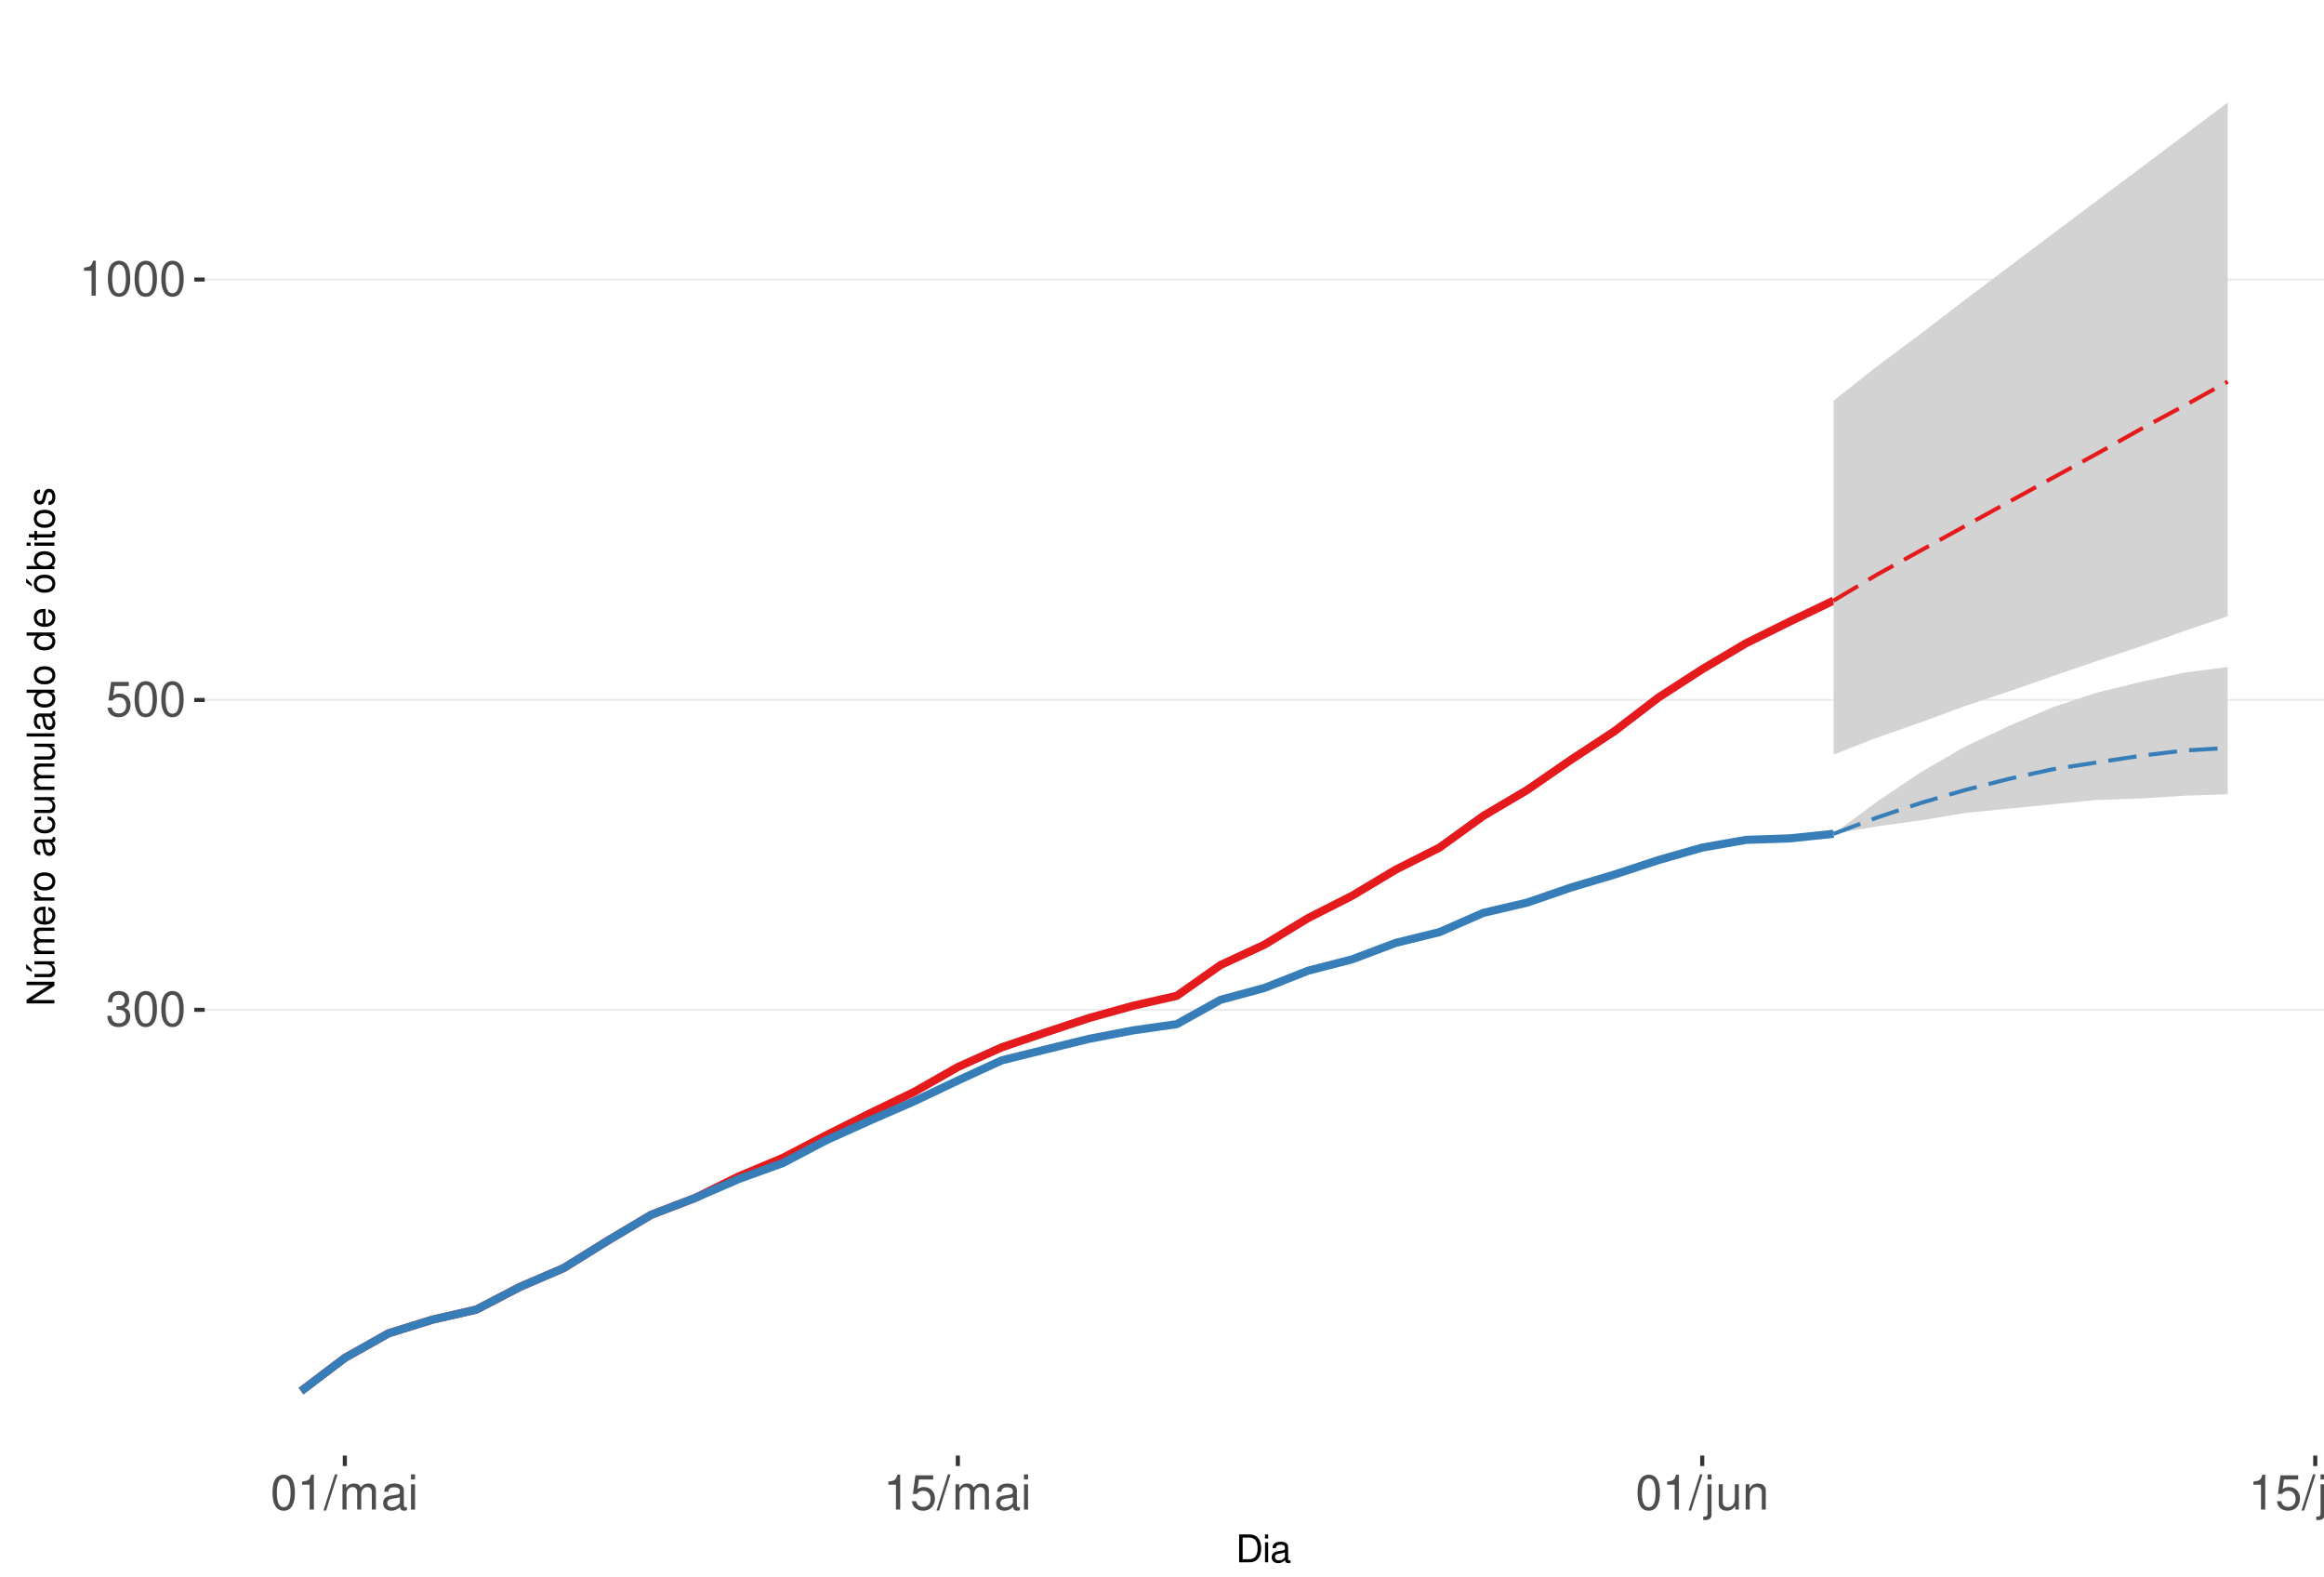
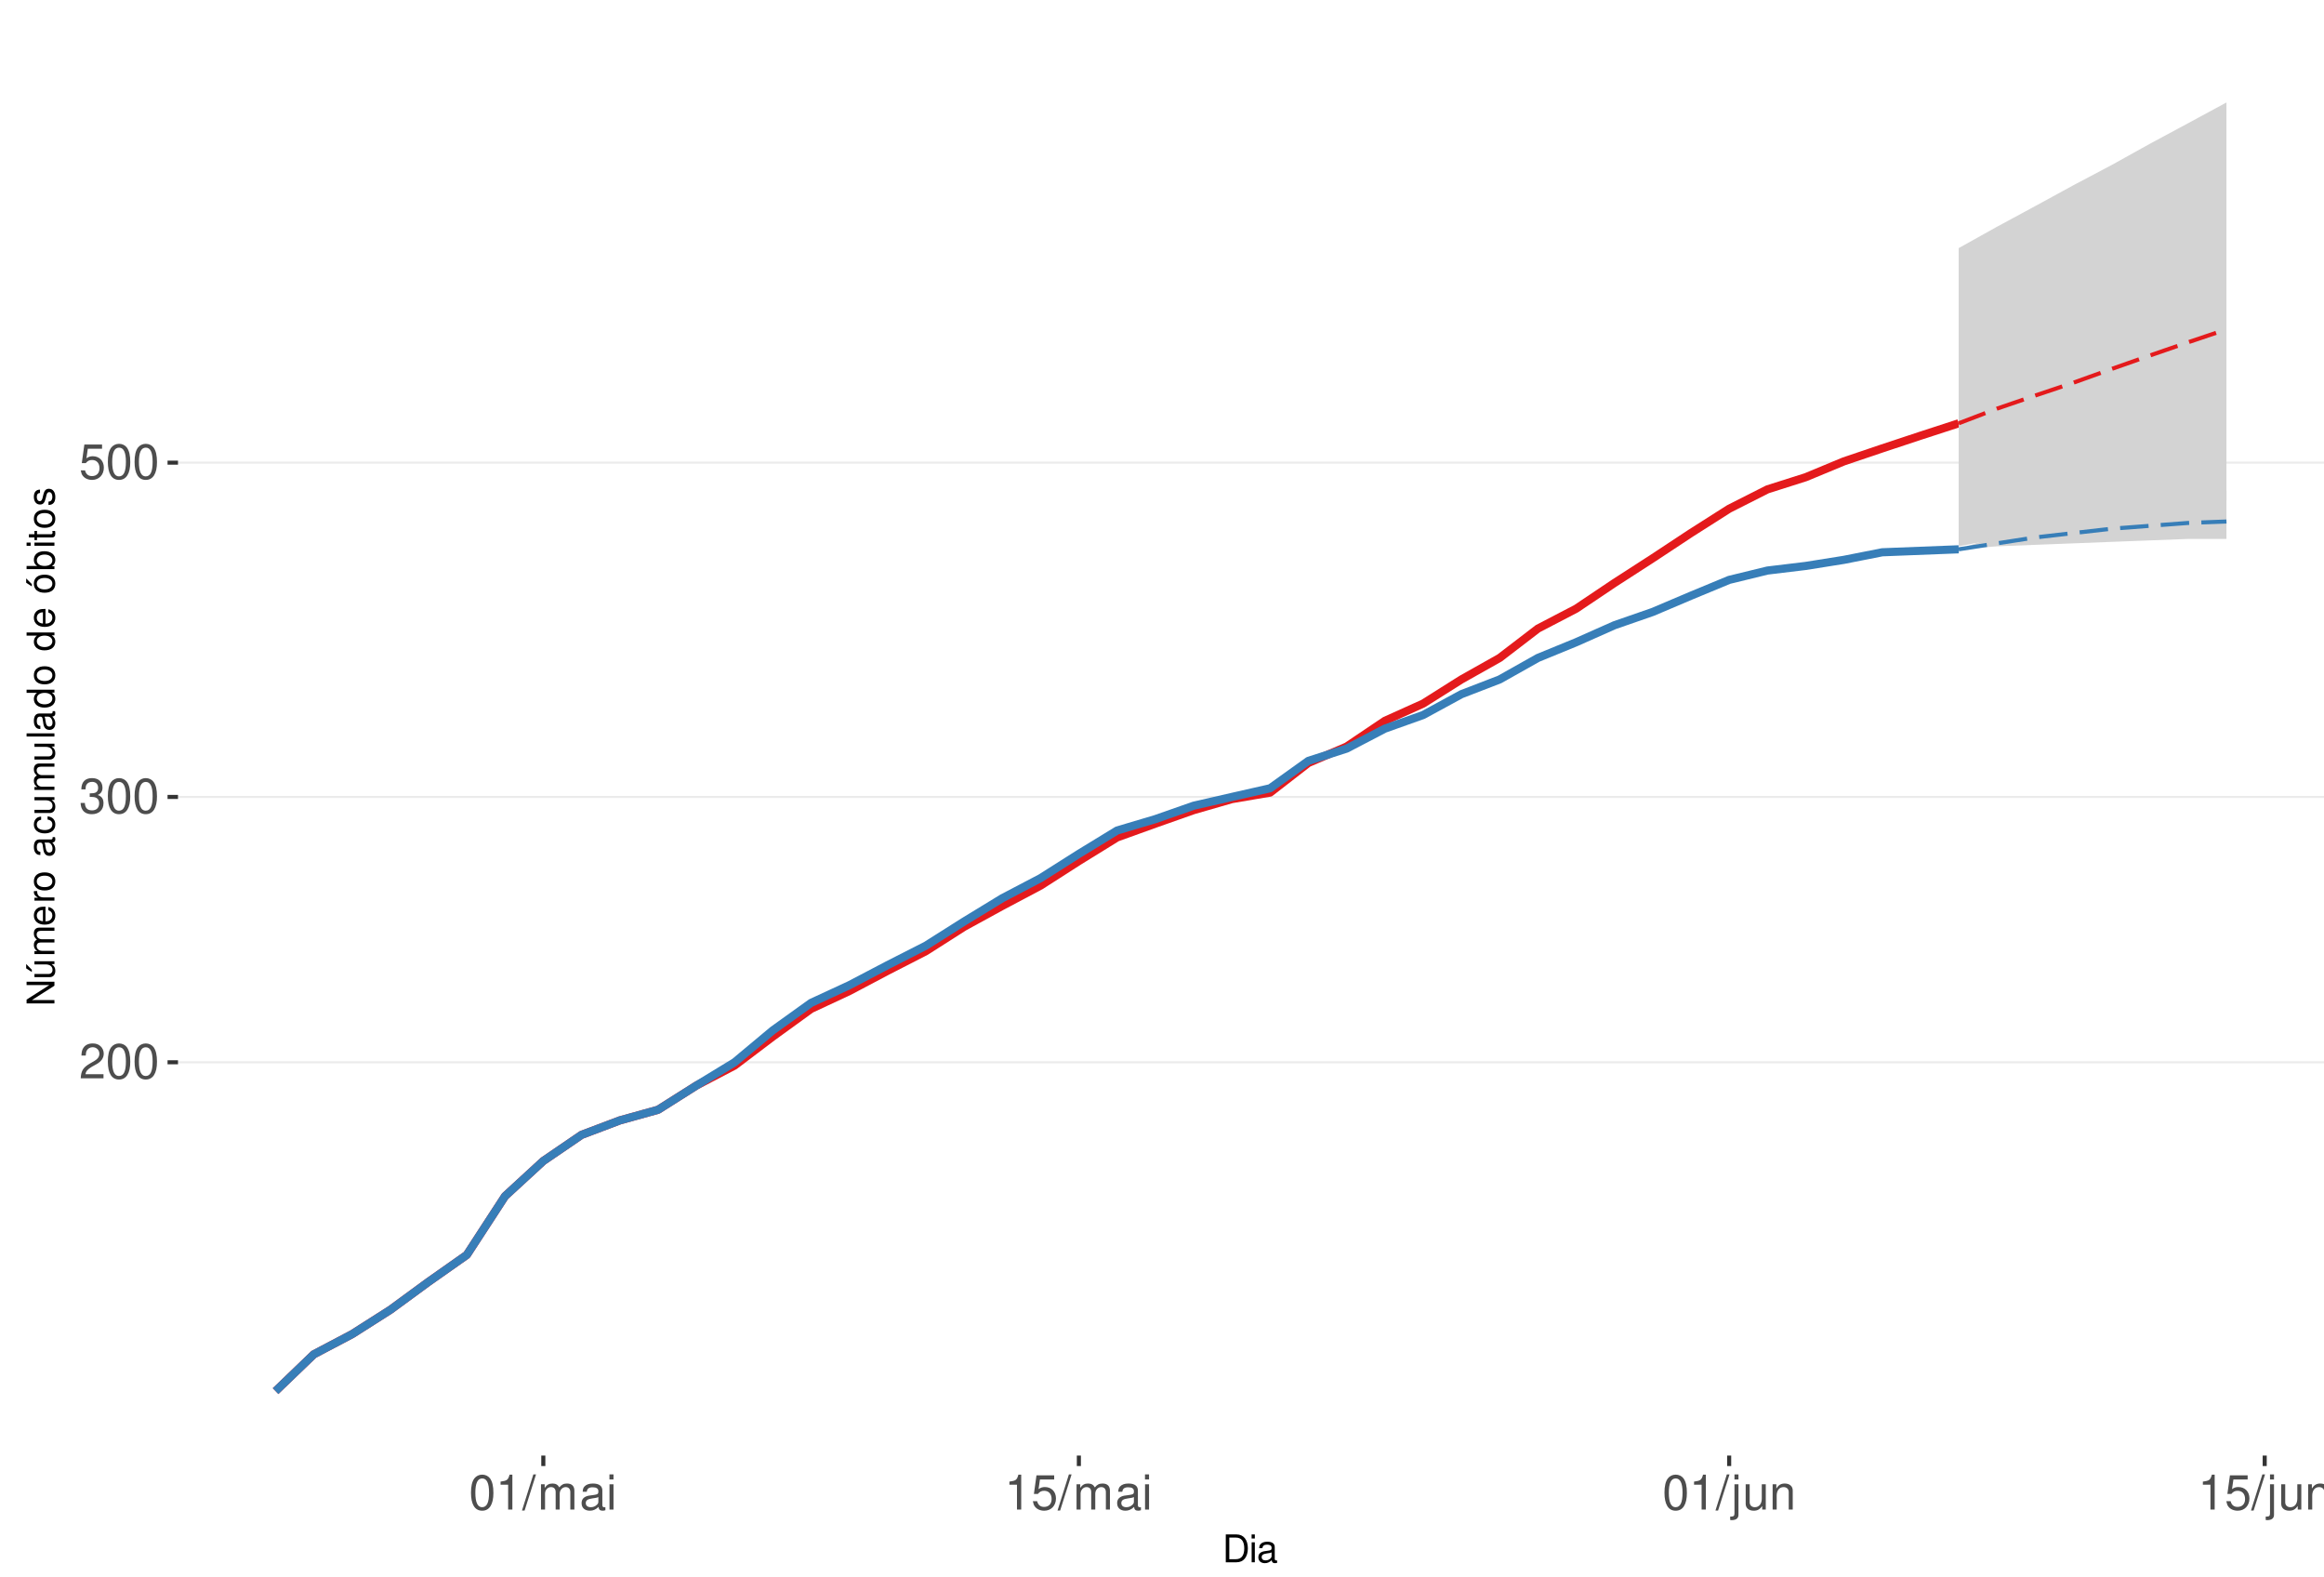
<svg xmlns="http://www.w3.org/2000/svg" xmlns:xlink="http://www.w3.org/1999/xlink" width="609pt" height="413pt" viewBox="0 0 609 413" version="1.1">
  <defs>
    <g>
      <symbol overflow="visible" id="glyph0-0">
        <path style="stroke:none;" d="" />
      </symbol>
      <symbol overflow="visible" id="glyph0-1">
-         <path style="stroke:none;" d="M 2.797 -4.219 L 3.406 -4.219 C 4.625 -4.219 5.266 -3.641 5.266 -2.547 C 5.266 -1.391 4.562 -0.703 3.422 -0.703 C 2.188 -0.703 1.594 -1.312 1.516 -2.656 L 0.406 -2.656 C 0.453 -1.922 0.578 -1.438 0.797 -1.031 C 1.266 -0.156 2.141 0.297 3.359 0.297 C 5.219 0.297 6.406 -0.828 6.406 -2.562 C 6.406 -3.719 5.969 -4.359 4.891 -4.734 C 5.719 -5.078 6.141 -5.703 6.141 -6.625 C 6.141 -8.203 5.109 -9.156 3.406 -9.156 C 1.594 -9.156 0.625 -8.141 0.594 -6.203 L 1.703 -6.203 C 1.719 -6.766 1.766 -7.078 1.906 -7.359 C 2.172 -7.875 2.719 -8.172 3.422 -8.172 C 4.406 -8.172 5 -7.578 5 -6.594 C 5 -5.953 4.766 -5.562 4.281 -5.344 C 3.969 -5.219 3.562 -5.156 2.797 -5.156 Z M 2.797 -4.219 " />
+         <path style="stroke:none;" d="M 6.406 -1.094 L 1.688 -1.094 C 1.797 -1.859 2.203 -2.344 3.297 -3.016 L 4.562 -3.719 C 5.828 -4.422 6.469 -5.359 6.469 -6.484 C 6.469 -7.234 6.156 -7.953 5.625 -8.438 C 5.094 -8.922 4.438 -9.156 3.594 -9.156 C 2.453 -9.156 1.609 -8.75 1.109 -7.953 C 0.797 -7.484 0.656 -6.906 0.625 -5.984 L 1.75 -5.984 C 1.781 -6.609 1.859 -6.969 2.016 -7.281 C 2.297 -7.828 2.891 -8.172 3.562 -8.172 C 4.562 -8.172 5.328 -7.438 5.328 -6.453 C 5.328 -5.719 4.906 -5.094 4.109 -4.625 L 2.953 -3.953 C 1.078 -2.875 0.531 -2.016 0.438 -0.016 L 6.406 -0.016 Z M 6.406 -1.094 " />
      </symbol>
      <symbol overflow="visible" id="glyph0-2">
        <path style="stroke:none;" d="M 3.484 -9.156 C 2.641 -9.156 1.891 -8.766 1.422 -8.156 C 0.828 -7.344 0.547 -6.125 0.547 -4.422 C 0.547 -1.344 1.562 0.297 3.484 0.297 C 5.375 0.297 6.422 -1.344 6.422 -4.359 C 6.422 -6.125 6.141 -7.312 5.547 -8.156 C 5.078 -8.781 4.328 -9.156 3.484 -9.156 Z M 3.484 -8.156 C 4.688 -8.156 5.281 -6.938 5.281 -4.453 C 5.281 -1.844 4.703 -0.625 3.453 -0.625 C 2.281 -0.625 1.688 -1.891 1.688 -4.422 C 1.688 -6.938 2.281 -8.156 3.484 -8.156 Z M 3.484 -8.156 " />
      </symbol>
      <symbol overflow="visible" id="glyph0-3">
+         <path style="stroke:none;" d="M 2.797 -4.219 L 3.406 -4.219 C 4.625 -4.219 5.266 -3.641 5.266 -2.547 C 5.266 -1.391 4.562 -0.703 3.422 -0.703 C 2.188 -0.703 1.594 -1.312 1.516 -2.656 L 0.406 -2.656 C 0.453 -1.922 0.578 -1.438 0.797 -1.031 C 1.266 -0.156 2.141 0.297 3.359 0.297 C 5.219 0.297 6.406 -0.828 6.406 -2.562 C 6.406 -3.719 5.969 -4.359 4.891 -4.734 C 5.719 -5.078 6.141 -5.703 6.141 -6.625 C 6.141 -8.203 5.109 -9.156 3.406 -9.156 C 1.594 -9.156 0.625 -8.141 0.594 -6.203 L 1.703 -6.203 C 1.719 -6.766 1.766 -7.078 1.906 -7.359 C 2.172 -7.875 2.719 -8.172 3.422 -8.172 C 4.406 -8.172 5 -7.578 5 -6.594 C 5 -5.953 4.766 -5.562 4.281 -5.344 C 3.969 -5.219 3.562 -5.156 2.797 -5.156 Z M 2.797 -4.219 " />
+       </symbol>
+       <symbol overflow="visible" id="glyph0-4">
        <path style="stroke:none;" d="M 6.031 -8.969 L 1.391 -8.969 L 0.719 -4.094 L 1.75 -4.094 C 2.266 -4.703 2.703 -4.922 3.406 -4.922 C 4.609 -4.922 5.359 -4.094 5.359 -2.766 C 5.359 -1.484 4.609 -0.703 3.391 -0.703 C 2.422 -0.703 1.828 -1.188 1.562 -2.203 L 0.438 -2.203 C 0.594 -1.469 0.719 -1.109 0.984 -0.781 C 1.5 -0.094 2.406 0.297 3.422 0.297 C 5.234 0.297 6.5 -1.031 6.5 -2.922 C 6.5 -4.703 5.312 -5.906 3.594 -5.906 C 2.969 -5.906 2.453 -5.75 1.938 -5.359 L 2.297 -7.875 L 6.031 -7.875 Z M 6.031 -8.969 " />
      </symbol>
-       <symbol overflow="visible" id="glyph0-4">
+       <symbol overflow="visible" id="glyph0-5">
        <path style="stroke:none;" d="M 3.281 -6.516 L 3.281 0 L 4.391 0 L 4.391 -9.156 L 3.656 -9.156 C 3.266 -7.75 3.016 -7.562 1.297 -7.328 L 1.297 -6.516 Z M 3.281 -6.516 " />
      </symbol>
-       <symbol overflow="visible" id="glyph0-5">
+       <symbol overflow="visible" id="glyph0-6">
        <path style="stroke:none;" d="M 2.891 -9.219 L -0.094 0.25 L 0.594 0.25 L 3.594 -9.219 Z M 2.891 -9.219 " />
      </symbol>
-       <symbol overflow="visible" id="glyph0-6">
+       <symbol overflow="visible" id="glyph0-7">
        <path style="stroke:none;" d="M 0.891 -6.625 L 0.891 0 L 1.953 0 L 1.953 -4.156 C 1.953 -5.125 2.641 -5.891 3.5 -5.891 C 4.297 -5.891 4.734 -5.422 4.734 -4.562 L 4.734 0 L 5.797 0 L 5.797 -4.156 C 5.797 -5.125 6.5 -5.891 7.359 -5.891 C 8.125 -5.891 8.578 -5.406 8.578 -4.562 L 8.578 0 L 9.641 0 L 9.641 -4.969 C 9.641 -6.156 8.953 -6.828 7.719 -6.828 C 6.828 -6.828 6.297 -6.562 5.688 -5.812 C 5.297 -6.516 4.766 -6.828 3.891 -6.828 C 3.016 -6.828 2.422 -6.5 1.859 -5.688 L 1.859 -6.625 Z M 0.891 -6.625 " />
      </symbol>
-       <symbol overflow="visible" id="glyph0-7">
+       <symbol overflow="visible" id="glyph0-8">
        <path style="stroke:none;" d="M 6.766 -0.625 C 6.656 -0.594 6.609 -0.594 6.547 -0.594 C 6.172 -0.594 5.969 -0.781 5.969 -1.109 L 5.969 -5.016 C 5.969 -6.188 5.109 -6.828 3.484 -6.828 C 2.5 -6.828 1.734 -6.547 1.281 -6.047 C 0.969 -5.703 0.844 -5.328 0.828 -4.672 L 1.891 -4.672 C 1.969 -5.484 2.453 -5.844 3.438 -5.844 C 4.406 -5.844 4.922 -5.5 4.922 -4.859 L 4.922 -4.578 C 4.906 -4.125 4.688 -3.969 3.828 -3.844 C 2.328 -3.656 2.094 -3.609 1.703 -3.438 C 0.922 -3.109 0.531 -2.531 0.531 -1.672 C 0.531 -0.469 1.359 0.297 2.703 0.297 C 3.547 0.297 4.219 0 4.969 -0.688 C 5.031 0 5.359 0.297 6.047 0.297 C 6.281 0.297 6.422 0.266 6.766 0.172 Z M 4.922 -2.094 C 4.922 -1.734 4.828 -1.516 4.5 -1.234 C 4.078 -0.828 3.562 -0.625 2.938 -0.625 C 2.109 -0.625 1.625 -1.031 1.625 -1.703 C 1.625 -2.391 2.094 -2.75 3.234 -2.906 C 4.359 -3.062 4.562 -3.109 4.922 -3.281 Z M 4.922 -2.094 " />
      </symbol>
-       <symbol overflow="visible" id="glyph0-8">
+       <symbol overflow="visible" id="glyph0-9">
        <path style="stroke:none;" d="M 1.891 -6.625 L 0.844 -6.625 L 0.844 0 L 1.891 0 Z M 1.891 -9.219 L 0.828 -9.219 L 0.828 -7.891 L 1.891 -7.891 Z M 1.891 -9.219 " />
      </symbol>
-       <symbol overflow="visible" id="glyph0-9">
+       <symbol overflow="visible" id="glyph0-10">
        <path style="stroke:none;" d="M 0.891 -6.625 L 0.891 0.969 C 0.891 1.625 0.688 1.828 0.031 1.828 C -0.047 1.828 -0.094 1.828 -0.234 1.828 L -0.234 2.719 C -0.094 2.75 -0.031 2.766 0.125 2.766 C 1.312 2.766 1.938 2.297 1.938 1.375 L 1.938 -6.625 Z M 1.938 -9.219 L 0.891 -9.219 L 0.891 -7.891 L 1.938 -7.891 Z M 1.938 -9.219 " />
      </symbol>
-       <symbol overflow="visible" id="glyph0-10">
+       <symbol overflow="visible" id="glyph0-11">
        <path style="stroke:none;" d="M 6.094 0 L 6.094 -6.625 L 5.047 -6.625 L 5.047 -2.875 C 5.047 -1.516 4.344 -0.625 3.234 -0.625 C 2.406 -0.625 1.875 -1.141 1.875 -1.938 L 1.875 -6.625 L 0.828 -6.625 L 0.828 -1.516 C 0.828 -0.422 1.641 0.297 2.938 0.297 C 3.906 0.297 4.531 -0.047 5.156 -0.922 L 5.156 0 Z M 6.094 0 " />
      </symbol>
-       <symbol overflow="visible" id="glyph0-11">
+       <symbol overflow="visible" id="glyph0-12">
        <path style="stroke:none;" d="M 0.891 -6.625 L 0.891 0 L 1.953 0 L 1.953 -3.656 C 1.953 -5.016 2.656 -5.891 3.75 -5.891 C 4.578 -5.891 5.109 -5.391 5.109 -4.594 L 5.109 0 L 6.156 0 L 6.156 -5.016 C 6.156 -6.109 5.344 -6.828 4.062 -6.828 C 3.078 -6.828 2.438 -6.438 1.859 -5.516 L 1.859 -6.625 Z M 0.891 -6.625 " />
      </symbol>
      <symbol overflow="visible" id="glyph1-0">
        <path style="stroke:none;" d="" />
      </symbol>
      <symbol overflow="visible" id="glyph1-1">
        <path style="stroke:none;" d="M 0.891 0 L 3.703 0 C 5.547 0 6.672 -1.375 6.672 -3.656 C 6.672 -5.906 5.547 -7.297 3.703 -7.297 L 0.891 -7.297 Z M 1.812 -0.812 L 1.812 -6.469 L 3.547 -6.469 C 4.984 -6.469 5.734 -5.5 5.734 -3.641 C 5.734 -1.797 4.984 -0.812 3.547 -0.812 Z M 1.812 -0.812 " />
      </symbol>
      <symbol overflow="visible" id="glyph1-2">
        <path style="stroke:none;" d="M 1.5 -5.234 L 0.672 -5.234 L 0.672 0 L 1.5 0 Z M 1.5 -7.297 L 0.656 -7.297 L 0.656 -6.234 L 1.5 -6.234 Z M 1.5 -7.297 " />
      </symbol>
      <symbol overflow="visible" id="glyph1-3">
        <path style="stroke:none;" d="M 5.344 -0.484 C 5.266 -0.469 5.219 -0.469 5.172 -0.469 C 4.875 -0.469 4.719 -0.625 4.719 -0.875 L 4.719 -3.953 C 4.719 -4.891 4.047 -5.391 2.75 -5.391 C 1.984 -5.391 1.375 -5.172 1.016 -4.781 C 0.766 -4.516 0.672 -4.203 0.656 -3.688 L 1.484 -3.688 C 1.562 -4.328 1.938 -4.625 2.719 -4.625 C 3.484 -4.625 3.891 -4.344 3.891 -3.844 L 3.891 -3.625 C 3.875 -3.266 3.703 -3.125 3.016 -3.047 C 1.844 -2.891 1.656 -2.844 1.344 -2.719 C 0.734 -2.453 0.422 -2 0.422 -1.312 C 0.422 -0.375 1.078 0.234 2.141 0.234 C 2.797 0.234 3.328 0 3.922 -0.547 C 3.984 0 4.234 0.234 4.781 0.234 C 4.953 0.234 5.062 0.203 5.344 0.141 Z M 3.891 -1.656 C 3.891 -1.375 3.812 -1.203 3.562 -0.969 C 3.219 -0.656 2.812 -0.5 2.312 -0.5 C 1.672 -0.5 1.297 -0.812 1.297 -1.344 C 1.297 -1.891 1.656 -2.172 2.547 -2.297 C 3.438 -2.422 3.609 -2.453 3.891 -2.594 Z M 3.891 -1.656 " />
      </symbol>
      <symbol overflow="visible" id="glyph2-0">
        <path style="stroke:none;" d="" />
      </symbol>
      <symbol overflow="visible" id="glyph2-1">
        <path style="stroke:none;" d="M -7.297 -6.453 L -7.297 -5.578 L -1.328 -5.578 L -7.297 -1.766 L -7.297 -0.766 L 0 -0.766 L 0 -1.641 L -5.906 -1.641 L 0 -5.406 L 0 -6.453 Z M -7.297 -6.453 " />
      </symbol>
      <symbol overflow="visible" id="glyph2-2">
        <path style="stroke:none;" d="M 0 -4.812 L -5.234 -4.812 L -5.234 -3.984 L -2.266 -3.984 C -1.203 -3.984 -0.5 -3.438 -0.5 -2.562 C -0.5 -1.906 -0.906 -1.484 -1.531 -1.484 L -5.234 -1.484 L -5.234 -0.656 L -1.203 -0.656 C -0.328 -0.656 0.234 -1.297 0.234 -2.312 C 0.234 -3.094 -0.047 -3.578 -0.734 -4.062 L 0 -4.062 Z M -7.406 -2.953 L -5.922 -2 L -5.922 -2.594 L -7.406 -4.094 Z M -7.406 -2.953 " />
      </symbol>
      <symbol overflow="visible" id="glyph2-3">
        <path style="stroke:none;" d="M -5.234 -0.703 L 0 -0.703 L 0 -1.547 L -3.297 -1.547 C -4.047 -1.547 -4.656 -2.094 -4.656 -2.766 C -4.656 -3.391 -4.281 -3.734 -3.609 -3.734 L 0 -3.734 L 0 -4.578 L -3.297 -4.578 C -4.047 -4.578 -4.656 -5.125 -4.656 -5.812 C -4.656 -6.422 -4.266 -6.781 -3.609 -6.781 L 0 -6.781 L 0 -7.625 L -3.938 -7.625 C -4.875 -7.625 -5.391 -7.078 -5.391 -6.094 C -5.391 -5.406 -5.188 -4.984 -4.594 -4.484 C -5.156 -4.188 -5.391 -3.766 -5.391 -3.078 C -5.391 -2.375 -5.125 -1.906 -4.5 -1.469 L -5.234 -1.469 Z M -5.234 -0.703 " />
      </symbol>
      <symbol overflow="visible" id="glyph2-4">
        <path style="stroke:none;" d="M -2.344 -5.125 C -3.141 -5.125 -3.625 -5.062 -4.016 -4.922 C -4.875 -4.578 -5.391 -3.781 -5.391 -2.797 C -5.391 -1.344 -4.281 -0.406 -2.547 -0.406 C -0.812 -0.406 0.234 -1.297 0.234 -2.781 C 0.234 -3.984 -0.453 -4.812 -1.594 -5.016 L -1.594 -4.188 C -0.906 -3.953 -0.547 -3.484 -0.547 -2.812 C -0.547 -2.281 -0.781 -1.828 -1.219 -1.547 C -1.516 -1.344 -1.812 -1.281 -2.344 -1.266 Z M -3.016 -1.297 C -3.984 -1.359 -4.625 -1.953 -4.625 -2.797 C -4.625 -3.641 -3.953 -4.234 -3.016 -4.234 Z M -3.016 -1.297 " />
      </symbol>
      <symbol overflow="visible" id="glyph2-5">
        <path style="stroke:none;" d="M -5.234 -0.688 L 0 -0.688 L 0 -1.531 L -2.719 -1.531 C -3.984 -1.547 -4.547 -2.062 -4.516 -3.203 L -5.359 -3.203 C -5.375 -3.062 -5.391 -2.984 -5.391 -2.891 C -5.391 -2.344 -5.062 -1.938 -4.297 -1.453 L -5.234 -1.453 Z M -5.234 -0.688 " />
      </symbol>
      <symbol overflow="visible" id="glyph2-6">
        <path style="stroke:none;" d="M -5.391 -2.719 C -5.391 -1.234 -4.344 -0.359 -2.578 -0.359 C -0.812 -0.359 0.234 -1.234 0.234 -2.734 C 0.234 -4.203 -0.812 -5.094 -2.547 -5.094 C -4.359 -5.094 -5.391 -4.234 -5.391 -2.719 Z M -4.625 -2.734 C -4.625 -3.672 -3.844 -4.234 -2.547 -4.234 C -1.312 -4.234 -0.547 -3.656 -0.547 -2.734 C -0.547 -1.797 -1.312 -1.234 -2.578 -1.234 C -3.844 -1.234 -4.625 -1.797 -4.625 -2.734 Z M -4.625 -2.734 " />
      </symbol>
      <symbol overflow="visible" id="glyph2-7">
        <path style="stroke:none;" d="" />
      </symbol>
      <symbol overflow="visible" id="glyph2-8">
        <path style="stroke:none;" d="M -0.484 -5.344 C -0.469 -5.266 -0.469 -5.219 -0.469 -5.172 C -0.469 -4.875 -0.625 -4.719 -0.875 -4.719 L -3.953 -4.719 C -4.891 -4.719 -5.391 -4.047 -5.391 -2.75 C -5.391 -1.984 -5.172 -1.375 -4.781 -1.016 C -4.516 -0.766 -4.203 -0.672 -3.688 -0.656 L -3.688 -1.484 C -4.328 -1.562 -4.625 -1.938 -4.625 -2.719 C -4.625 -3.484 -4.344 -3.891 -3.844 -3.891 L -3.625 -3.891 C -3.266 -3.875 -3.125 -3.703 -3.047 -3.016 C -2.891 -1.844 -2.844 -1.656 -2.719 -1.344 C -2.453 -0.734 -2 -0.422 -1.312 -0.422 C -0.375 -0.422 0.234 -1.078 0.234 -2.141 C 0.234 -2.797 0 -3.328 -0.547 -3.922 C 0 -3.984 0.234 -4.234 0.234 -4.781 C 0.234 -4.953 0.203 -5.062 0.141 -5.344 Z M -1.656 -3.891 C -1.375 -3.891 -1.203 -3.812 -0.969 -3.562 C -0.656 -3.219 -0.5 -2.812 -0.5 -2.312 C -0.5 -1.672 -0.812 -1.297 -1.344 -1.297 C -1.891 -1.297 -2.172 -1.656 -2.297 -2.547 C -2.422 -3.438 -2.453 -3.609 -2.594 -3.891 Z M -1.656 -3.891 " />
      </symbol>
      <symbol overflow="visible" id="glyph2-9">
        <path style="stroke:none;" d="M -3.484 -4.703 C -3.984 -4.672 -4.312 -4.562 -4.609 -4.359 C -5.094 -4 -5.391 -3.375 -5.391 -2.641 C -5.391 -1.219 -4.266 -0.312 -2.531 -0.312 C -0.844 -0.312 0.234 -1.203 0.234 -2.625 C 0.234 -3.875 -0.516 -4.672 -1.797 -4.766 L -1.797 -3.938 C -0.953 -3.797 -0.547 -3.359 -0.547 -2.656 C -0.547 -1.734 -1.297 -1.188 -2.531 -1.188 C -3.844 -1.188 -4.625 -1.719 -4.625 -2.625 C -4.625 -3.328 -4.203 -3.766 -3.484 -3.875 Z M -3.484 -4.703 " />
      </symbol>
      <symbol overflow="visible" id="glyph2-10">
        <path style="stroke:none;" d="M 0 -4.812 L -5.234 -4.812 L -5.234 -3.984 L -2.266 -3.984 C -1.203 -3.984 -0.5 -3.438 -0.5 -2.562 C -0.5 -1.906 -0.906 -1.484 -1.531 -1.484 L -5.234 -1.484 L -5.234 -0.656 L -1.203 -0.656 C -0.328 -0.656 0.234 -1.297 0.234 -2.312 C 0.234 -3.094 -0.047 -3.578 -0.734 -4.062 L 0 -4.062 Z M 0 -4.812 " />
      </symbol>
      <symbol overflow="visible" id="glyph2-11">
        <path style="stroke:none;" d="M -7.297 -1.516 L -7.297 -0.688 L 0 -0.688 L 0 -1.516 Z M -7.297 -1.516 " />
      </symbol>
      <symbol overflow="visible" id="glyph2-12">
        <path style="stroke:none;" d="M -7.297 -4.953 L -7.297 -4.125 L -4.578 -4.125 C -5.109 -3.766 -5.391 -3.203 -5.391 -2.516 C -5.391 -1.156 -4.297 -0.266 -2.625 -0.266 C -0.859 -0.266 0.234 -1.125 0.234 -2.547 C 0.234 -3.266 -0.047 -3.766 -0.688 -4.203 L 0 -4.203 L 0 -4.953 Z M -4.609 -2.656 C -4.609 -3.547 -3.812 -4.125 -2.562 -4.125 C -1.344 -4.125 -0.547 -3.547 -0.547 -2.656 C -0.547 -1.734 -1.359 -1.125 -2.578 -1.125 C -3.797 -1.125 -4.609 -1.734 -4.609 -2.656 Z M -4.609 -2.656 " />
      </symbol>
      <symbol overflow="visible" id="glyph2-13">
        <path style="stroke:none;" d="M -5.391 -2.719 C -5.391 -1.234 -4.344 -0.359 -2.578 -0.359 C -0.812 -0.359 0.234 -1.234 0.234 -2.734 C 0.234 -4.203 -0.812 -5.094 -2.547 -5.094 C -4.359 -5.094 -5.391 -4.234 -5.391 -2.719 Z M -4.625 -2.734 C -4.625 -3.672 -3.844 -4.234 -2.547 -4.234 C -1.312 -4.234 -0.547 -3.656 -0.547 -2.734 C -0.547 -1.797 -1.312 -1.234 -2.578 -1.234 C -3.844 -1.234 -4.625 -1.797 -4.625 -2.734 Z M -7.406 -2.984 L -5.922 -2.016 L -5.922 -2.625 L -7.406 -4.109 Z M -7.406 -2.984 " />
      </symbol>
      <symbol overflow="visible" id="glyph2-14">
        <path style="stroke:none;" d="M -7.297 -0.547 L 0 -0.547 L 0 -1.297 L -0.672 -1.297 C -0.062 -1.688 0.234 -2.219 0.234 -2.953 C 0.234 -4.328 -0.906 -5.234 -2.641 -5.234 C -4.344 -5.234 -5.391 -4.375 -5.391 -2.984 C -5.391 -2.266 -5.125 -1.766 -4.531 -1.375 L -7.297 -1.375 Z M -4.609 -2.828 C -4.609 -3.766 -3.797 -4.359 -2.547 -4.359 C -1.359 -4.359 -0.547 -3.734 -0.547 -2.828 C -0.547 -1.938 -1.344 -1.375 -2.578 -1.375 C -3.812 -1.375 -4.609 -1.938 -4.609 -2.828 Z M -4.609 -2.828 " />
      </symbol>
      <symbol overflow="visible" id="glyph2-15">
        <path style="stroke:none;" d="M -5.234 -1.5 L -5.234 -0.672 L 0 -0.672 L 0 -1.5 Z M -7.297 -1.5 L -7.297 -0.656 L -6.234 -0.656 L -6.234 -1.5 Z M -7.297 -1.5 " />
      </symbol>
      <symbol overflow="visible" id="glyph2-16">
        <path style="stroke:none;" d="M -5.234 -2.547 L -5.234 -1.688 L -6.688 -1.688 L -6.688 -0.844 L -5.234 -0.844 L -5.234 -0.141 L -4.562 -0.141 L -4.562 -0.844 L -0.594 -0.844 C -0.062 -0.844 0.234 -1.203 0.234 -1.859 C 0.234 -2.078 0.203 -2.266 0.156 -2.547 L -0.547 -2.547 C -0.516 -2.422 -0.5 -2.312 -0.5 -2.141 C -0.5 -1.781 -0.594 -1.688 -0.969 -1.688 L -4.562 -1.688 L -4.562 -2.547 Z M -5.234 -2.547 " />
      </symbol>
      <symbol overflow="visible" id="glyph2-17">
        <path style="stroke:none;" d="M -3.781 -4.375 C -4.812 -4.375 -5.391 -3.688 -5.391 -2.484 C -5.391 -1.266 -4.766 -0.469 -3.797 -0.469 C -2.969 -0.469 -2.578 -0.891 -2.281 -2.125 L -2.094 -2.906 C -1.953 -3.484 -1.734 -3.719 -1.375 -3.719 C -0.875 -3.719 -0.547 -3.234 -0.547 -2.5 C -0.547 -2.047 -0.672 -1.672 -0.891 -1.453 C -1.047 -1.328 -1.188 -1.266 -1.562 -1.219 L -1.562 -0.344 C -0.344 -0.375 0.234 -1.062 0.234 -2.438 C 0.234 -3.75 -0.422 -4.594 -1.438 -4.594 C -2.203 -4.594 -2.641 -4.156 -2.891 -3.109 L -3.078 -2.312 C -3.234 -1.625 -3.453 -1.344 -3.828 -1.344 C -4.312 -1.344 -4.625 -1.766 -4.625 -2.453 C -4.625 -3.125 -4.328 -3.484 -3.781 -3.5 Z M -3.781 -4.375 " />
      </symbol>
    </g>
    <clipPath id="clip1">
-       <path d="M 53.645 9.961 L 609 9.961 L 609 381.328 L 53.645 381.328 Z M 53.645 9.961 " />
+       <path d="M 46.645 9.961 L 609 9.961 L 609 381.328 L 46.645 381.328 Z M 46.645 9.961 " />
    </clipPath>
    <clipPath id="clip2">
-       <path d="M 53.645 264 L 609 264 L 609 265 L 53.645 265 Z M 53.645 264 " />
+       <path d="M 46.645 278 L 609 278 L 609 279 L 46.645 279 Z M 46.645 278 " />
    </clipPath>
    <clipPath id="clip3">
-       <path d="M 53.645 183 L 609 183 L 609 184 L 53.645 184 Z M 53.645 183 " />
+       <path d="M 46.645 208 L 609 208 L 609 210 L 46.645 210 Z M 46.645 208 " />
    </clipPath>
    <clipPath id="clip4">
-       <path d="M 53.645 72 L 609 72 L 609 74 L 53.645 74 Z M 53.645 72 " />
+       <path d="M 46.645 120 L 609 120 L 609 122 L 46.645 122 Z M 46.645 120 " />
    </clipPath>
  </defs>
  <g id="surface245">
    <rect x="0" y="0" width="609" height="413" style="fill:rgb(100%,100%,100%);fill-opacity:1;stroke:none;" />
    <rect x="0" y="0" width="609" height="413" style="fill:rgb(100%,100%,100%);fill-opacity:1;stroke:none;" />
    <path style="fill:none;stroke-width:1.067;stroke-linecap:round;stroke-linejoin:round;stroke:rgb(100%,100%,100%);stroke-opacity:1;stroke-miterlimit:10;" d="M 0 413 L 609 413 L 609 0 L 0 0 Z M 0 413 " />
    <g clip-path="url(#clip1)" clip-rule="nonzero">
-       <path style=" stroke:none;fill-rule:nonzero;fill:rgb(100%,100%,100%);fill-opacity:1;" d="M 53.645 381.328 L 609 381.328 L 609 9.961 L 53.645 9.961 Z M 53.645 381.328 " />
+       <path style=" stroke:none;fill-rule:nonzero;fill:rgb(100%,100%,100%);fill-opacity:1;" d="M 46.645 381.328 L 609 381.328 L 609 9.961 L 46.645 9.961 Z M 46.645 381.328 " />
    </g>
    <g clip-path="url(#clip2)" clip-rule="nonzero">
-       <path style="fill:none;stroke-width:0.533;stroke-linecap:butt;stroke-linejoin:round;stroke:rgb(92.157%,92.157%,92.157%);stroke-opacity:1;stroke-miterlimit:10;" d="M 53.645 264.555 L 609 264.555 " />
+       <path style="fill:none;stroke-width:0.533;stroke-linecap:butt;stroke-linejoin:round;stroke:rgb(92.157%,92.157%,92.157%);stroke-opacity:1;stroke-miterlimit:10;" d="M 46.645 278.297 L 609 278.297 " />
    </g>
    <g clip-path="url(#clip3)" clip-rule="nonzero">
-       <path style="fill:none;stroke-width:0.533;stroke-linecap:butt;stroke-linejoin:round;stroke:rgb(92.157%,92.157%,92.157%);stroke-opacity:1;stroke-miterlimit:10;" d="M 53.645 183.379 L 609 183.379 " />
+       <path style="fill:none;stroke-width:0.533;stroke-linecap:butt;stroke-linejoin:round;stroke:rgb(92.157%,92.157%,92.157%);stroke-opacity:1;stroke-miterlimit:10;" d="M 46.645 208.785 L 609 208.785 " />
    </g>
    <g clip-path="url(#clip4)" clip-rule="nonzero">
-       <path style="fill:none;stroke-width:0.533;stroke-linecap:butt;stroke-linejoin:round;stroke:rgb(92.157%,92.157%,92.157%);stroke-opacity:1;stroke-miterlimit:10;" d="M 53.645 73.234 L 609 73.234 " />
-     </g>
-     <path style="fill:none;stroke-width:2.134;stroke-linecap:butt;stroke-linejoin:round;stroke:rgb(89.412%,10.196%,10.98%);stroke-opacity:1;stroke-miterlimit:10;" d="M 78.887 364.449 L 90.363 355.754 L 101.836 349.301 L 113.312 345.73 L 124.785 343.105 L 136.262 337.141 L 147.734 332.199 L 159.207 325.066 L 170.684 318.238 L 182.156 313.844 L 193.633 308.168 L 205.105 303.363 L 216.578 297.391 L 228.055 291.633 L 239.527 286.078 L 251.004 279.543 L 262.477 274.391 L 273.949 270.492 L 285.426 266.688 L 296.898 263.5 L 308.375 260.891 L 319.848 252.816 L 331.324 247.496 L 342.797 240.516 L 354.27 234.703 L 365.746 227.832 L 377.219 222.051 L 388.695 213.758 L 400.168 206.98 L 411.641 199.066 L 423.117 191.531 L 434.59 182.746 L 446.066 175.324 L 457.539 168.523 L 469.016 162.84 L 480.488 157.348 " />
-     <path style=" stroke:none;fill-rule:nonzero;fill:rgb(82.745%,82.745%,82.745%);fill-opacity:1;" d="M 480.488 104.961 L 491.961 95.91 L 503.438 87.348 L 514.91 78.566 L 526.387 69.93 L 537.859 61.297 L 549.332 52.691 L 560.809 44.129 L 572.281 35.5 L 583.758 26.844 L 583.758 161.449 L 572.281 165.371 L 560.809 169.395 L 549.332 173.223 L 537.859 177.148 L 526.387 181.172 L 514.91 184.977 L 503.438 189.207 L 491.961 193.215 L 480.488 197.672 Z M 480.488 104.961 " />
-     <path style="fill:none;stroke-width:1.067;stroke-linecap:butt;stroke-linejoin:round;stroke:rgb(89.412%,10.196%,10.98%);stroke-opacity:1;stroke-dasharray:7.469,3.201;stroke-miterlimit:10;" d="M 480.488 157.348 L 491.961 150.484 L 503.438 144.152 L 514.91 137.824 L 526.387 131.508 L 537.859 125.215 L 549.332 118.949 L 560.809 112.512 L 572.281 106.328 L 583.758 99.996 " />
-     <path style="fill:none;stroke-width:2.134;stroke-linecap:butt;stroke-linejoin:round;stroke:rgb(21.569%,49.412%,72.157%);stroke-opacity:1;stroke-miterlimit:10;" d="M 78.887 364.449 L 90.363 355.754 L 101.836 349.301 L 113.312 345.73 L 124.785 343.105 L 136.262 337.141 L 147.734 332.199 L 159.207 325.066 L 170.684 318.238 L 182.156 313.844 L 193.633 308.867 L 205.105 304.719 L 216.578 298.695 L 228.055 293.527 L 239.527 288.523 L 251.004 283.074 L 262.477 277.805 L 273.949 274.953 L 285.426 272.152 L 296.898 269.945 L 308.375 268.309 L 319.848 261.93 L 331.324 258.832 L 342.797 254.301 L 354.27 251.348 L 365.746 247.02 L 377.219 244.199 L 388.695 239.156 L 400.168 236.469 L 411.641 232.523 L 423.117 229.098 L 434.59 225.328 L 446.066 222.051 L 457.539 220.035 L 469.016 219.637 L 480.488 218.445 " />
-     <path style=" stroke:none;fill-rule:nonzero;fill:rgb(82.745%,82.745%,82.745%);fill-opacity:1;" d="M 480.488 218.445 L 491.961 209.957 L 503.438 202.258 L 514.91 195.598 L 526.387 190.199 L 537.859 185.301 L 549.332 181.484 L 560.809 178.684 L 572.281 176.234 L 583.758 174.723 L 583.758 208.09 L 572.281 208.461 L 560.809 209.207 L 549.332 209.582 L 537.859 210.711 L 526.387 211.848 L 514.91 212.992 L 503.438 214.918 L 491.961 216.473 Z M 480.488 218.445 " />
-     <path style="fill:none;stroke-width:1.067;stroke-linecap:butt;stroke-linejoin:round;stroke:rgb(21.569%,49.412%,72.157%);stroke-opacity:1;stroke-dasharray:7.469,3.201;stroke-miterlimit:10;" d="M 480.488 218.445 L 491.961 214.145 L 503.438 210.332 L 514.91 206.98 L 526.387 204.055 L 537.859 201.543 L 549.332 199.77 L 560.809 198.02 L 572.281 196.633 L 583.758 195.941 " />
-     <g style="fill:rgb(30.196%,30.196%,30.196%);fill-opacity:1;">
-       <use xlink:href="#glyph0-1" x="27.715" y="268.776" />
-       <use xlink:href="#glyph0-2" x="34.715" y="268.776" />
-       <use xlink:href="#glyph0-2" x="41.715" y="268.776" />
-     </g>
-     <g style="fill:rgb(30.196%,30.196%,30.196%);fill-opacity:1;">
-       <use xlink:href="#glyph0-3" x="27.715" y="187.601" />
-       <use xlink:href="#glyph0-2" x="34.715" y="187.601" />
-       <use xlink:href="#glyph0-2" x="41.715" y="187.601" />
-     </g>
-     <g style="fill:rgb(30.196%,30.196%,30.196%);fill-opacity:1;">
-       <use xlink:href="#glyph0-4" x="20.715" y="77.456" />
-       <use xlink:href="#glyph0-2" x="27.715" y="77.456" />
-       <use xlink:href="#glyph0-2" x="34.715" y="77.456" />
-       <use xlink:href="#glyph0-2" x="41.715" y="77.456" />
-     </g>
-     <path style="fill:none;stroke-width:1.067;stroke-linecap:butt;stroke-linejoin:round;stroke:rgb(20%,20%,20%);stroke-opacity:1;stroke-miterlimit:10;" d="M 50.906 264.555 L 53.645 264.555 " />
-     <path style="fill:none;stroke-width:1.067;stroke-linecap:butt;stroke-linejoin:round;stroke:rgb(20%,20%,20%);stroke-opacity:1;stroke-miterlimit:10;" d="M 50.906 183.379 L 53.645 183.379 " />
-     <path style="fill:none;stroke-width:1.067;stroke-linecap:butt;stroke-linejoin:round;stroke:rgb(20%,20%,20%);stroke-opacity:1;stroke-miterlimit:10;" d="M 50.906 73.234 L 53.645 73.234 " />
-     <path style="fill:none;stroke-width:1.067;stroke-linecap:butt;stroke-linejoin:round;stroke:rgb(20%,20%,20%);stroke-opacity:1;stroke-miterlimit:10;" d="M 90.363 384.07 L 90.363 381.328 " />
-     <path style="fill:none;stroke-width:1.067;stroke-linecap:butt;stroke-linejoin:round;stroke:rgb(20%,20%,20%);stroke-opacity:1;stroke-miterlimit:10;" d="M 251.004 384.07 L 251.004 381.328 " />
-     <path style="fill:none;stroke-width:1.067;stroke-linecap:butt;stroke-linejoin:round;stroke:rgb(20%,20%,20%);stroke-opacity:1;stroke-miterlimit:10;" d="M 446.066 384.07 L 446.066 381.328 " />
-     <path style="fill:none;stroke-width:1.067;stroke-linecap:butt;stroke-linejoin:round;stroke:rgb(20%,20%,20%);stroke-opacity:1;stroke-miterlimit:10;" d="M 606.707 384.07 L 606.707 381.328 " />
-     <g style="fill:rgb(30.196%,30.196%,30.196%);fill-opacity:1;">
-       <use xlink:href="#glyph0-2" x="70.863" y="395.483" />
-       <use xlink:href="#glyph0-4" x="77.863" y="395.483" />
-       <use xlink:href="#glyph0-5" x="84.863" y="395.483" />
-       <use xlink:href="#glyph0-6" x="88.863" y="395.483" />
-       <use xlink:href="#glyph0-7" x="99.863" y="395.483" />
-       <use xlink:href="#glyph0-8" x="106.863" y="395.483" />
-     </g>
-     <g style="fill:rgb(30.196%,30.196%,30.196%);fill-opacity:1;">
-       <use xlink:href="#glyph0-4" x="231.504" y="395.483" />
-       <use xlink:href="#glyph0-3" x="238.504" y="395.483" />
-       <use xlink:href="#glyph0-5" x="245.504" y="395.483" />
-       <use xlink:href="#glyph0-6" x="249.504" y="395.483" />
-       <use xlink:href="#glyph0-7" x="260.504" y="395.483" />
-       <use xlink:href="#glyph0-8" x="267.504" y="395.483" />
-     </g>
-     <g style="fill:rgb(30.196%,30.196%,30.196%);fill-opacity:1;">
-       <use xlink:href="#glyph0-2" x="428.566" y="395.483" />
-       <use xlink:href="#glyph0-4" x="435.566" y="395.483" />
-       <use xlink:href="#glyph0-5" x="442.566" y="395.483" />
-       <use xlink:href="#glyph0-9" x="446.566" y="395.483" />
-       <use xlink:href="#glyph0-10" x="449.566" y="395.483" />
-       <use xlink:href="#glyph0-11" x="456.566" y="395.483" />
-     </g>
-     <g style="fill:rgb(30.196%,30.196%,30.196%);fill-opacity:1;">
-       <use xlink:href="#glyph0-4" x="589.207" y="395.483" />
-       <use xlink:href="#glyph0-3" x="596.207" y="395.483" />
-       <use xlink:href="#glyph0-5" x="603.207" y="395.483" />
-       <use xlink:href="#glyph0-9" x="607.207" y="395.483" />
-       <use xlink:href="#glyph0-10" x="610.207" y="395.483" />
-       <use xlink:href="#glyph0-11" x="617.207" y="395.483" />
+       <path style="fill:none;stroke-width:0.533;stroke-linecap:butt;stroke-linejoin:round;stroke:rgb(92.157%,92.157%,92.157%);stroke-opacity:1;stroke-miterlimit:10;" d="M 46.645 121.207 L 609 121.207 " />
+     </g>
+     <path style="fill:none;stroke-width:2.134;stroke-linecap:butt;stroke-linejoin:round;stroke:rgb(89.412%,10.196%,10.98%);stroke-opacity:1;stroke-miterlimit:10;" d="M 72.207 364.449 L 82.23 354.809 L 92.254 349.531 L 102.277 343.156 L 112.305 335.809 L 122.328 328.762 L 132.352 313.367 L 142.375 304.152 L 152.398 297.312 L 162.426 293.523 L 172.449 290.738 L 182.473 284.402 L 192.496 279.156 L 202.52 271.57 L 212.543 264.309 L 222.57 259.633 L 232.594 254.336 L 242.617 249.195 L 252.641 242.805 L 262.664 237.32 L 272.691 232.004 L 282.715 225.582 L 292.738 219.391 L 302.762 215.781 L 312.785 212.246 L 322.809 209.355 L 332.836 207.645 L 342.859 199.875 L 352.883 195.59 L 362.906 188.844 L 372.93 184.328 L 382.957 178.004 L 392.98 172.367 L 403.004 164.684 L 413.027 159.465 L 423.051 152.738 L 433.074 146.27 L 443.102 139.652 L 453.125 133.281 L 463.148 128.207 L 473.172 125.023 L 483.195 120.867 L 493.223 117.477 L 503.246 114.156 L 513.27 110.895 " />
+     <path style=" stroke:none;fill-rule:nonzero;fill:rgb(82.745%,82.745%,82.745%);fill-opacity:1;" d="M 513.27 65 L 523.293 59.41 L 533.316 53.996 L 543.344 48.523 L 553.367 43.223 L 563.391 37.656 L 573.414 32.266 L 583.438 26.844 L 583.438 131.09 L 573.414 132.914 L 563.391 134.387 L 553.367 136.25 L 543.344 137.754 L 533.316 139.652 L 523.293 141.188 L 513.27 143.125 Z M 513.27 65 " />
+     <path style="fill:none;stroke-width:1.067;stroke-linecap:butt;stroke-linejoin:round;stroke:rgb(89.412%,10.196%,10.98%);stroke-opacity:1;stroke-dasharray:7.469,3.201;stroke-miterlimit:10;" d="M 513.27 110.895 L 523.293 107.062 L 533.316 103.625 L 543.344 100.254 L 553.367 96.652 L 563.391 93.125 L 573.414 89.664 L 583.438 86.277 " />
+     <path style="fill:none;stroke-width:2.134;stroke-linecap:butt;stroke-linejoin:round;stroke:rgb(21.569%,49.412%,72.157%);stroke-opacity:1;stroke-miterlimit:10;" d="M 72.207 364.449 L 82.23 354.809 L 92.254 349.531 L 102.277 343.156 L 112.305 335.809 L 122.328 328.762 L 132.352 313.367 L 142.375 304.152 L 152.398 297.312 L 162.426 293.523 L 172.449 290.738 L 182.473 284.402 L 192.496 278.297 L 202.52 269.93 L 212.543 262.738 L 222.57 258.102 L 232.594 252.852 L 242.617 247.754 L 252.641 241.418 L 262.664 235.305 L 272.691 230.051 L 282.715 223.699 L 292.738 217.578 L 302.762 214.594 L 312.785 211.086 L 322.809 208.785 L 332.836 206.512 L 342.859 199.332 L 352.883 196.121 L 362.906 190.891 L 372.93 187.324 L 382.957 181.867 L 392.98 178.004 L 403.004 172.367 L 413.027 168.258 L 423.051 163.805 L 433.074 160.324 L 443.102 156.07 L 453.125 151.918 L 463.148 149.473 L 473.172 148.266 L 483.195 146.668 L 493.223 144.688 L 513.27 143.906 " />
+     <path style=" stroke:none;fill-rule:nonzero;fill:rgb(82.745%,82.745%,82.745%);fill-opacity:1;" d="M 513.27 143.906 L 523.293 140.418 L 533.316 137.375 L 543.344 134.758 L 553.367 132.547 L 563.391 130.727 L 573.414 129.281 L 583.438 128.562 L 583.438 141.188 L 573.414 141.188 L 563.391 141.57 L 553.367 141.957 L 543.344 142.348 L 533.316 142.734 L 523.293 143.125 Z M 513.27 143.906 " />
+     <path style="fill:none;stroke-width:1.067;stroke-linecap:butt;stroke-linejoin:round;stroke:rgb(21.569%,49.412%,72.157%);stroke-opacity:1;stroke-dasharray:7.469,3.201;stroke-miterlimit:10;" d="M 513.27 143.906 L 523.293 142.348 L 533.316 140.801 L 543.344 139.652 L 553.367 138.512 L 563.391 137.754 L 573.414 137 L 583.438 136.625 " />
+     <g style="fill:rgb(30.196%,30.196%,30.196%);fill-opacity:1;">
+       <use xlink:href="#glyph0-1" x="20.715" y="282.519" />
+       <use xlink:href="#glyph0-2" x="27.715" y="282.519" />
+       <use xlink:href="#glyph0-2" x="34.715" y="282.519" />
+     </g>
+     <g style="fill:rgb(30.196%,30.196%,30.196%);fill-opacity:1;">
+       <use xlink:href="#glyph0-3" x="20.715" y="213.007" />
+       <use xlink:href="#glyph0-2" x="27.715" y="213.007" />
+       <use xlink:href="#glyph0-2" x="34.715" y="213.007" />
+     </g>
+     <g style="fill:rgb(30.196%,30.196%,30.196%);fill-opacity:1;">
+       <use xlink:href="#glyph0-4" x="20.715" y="125.429" />
+       <use xlink:href="#glyph0-2" x="27.715" y="125.429" />
+       <use xlink:href="#glyph0-2" x="34.715" y="125.429" />
+     </g>
+     <path style="fill:none;stroke-width:1.067;stroke-linecap:butt;stroke-linejoin:round;stroke:rgb(20%,20%,20%);stroke-opacity:1;stroke-miterlimit:10;" d="M 43.906 278.297 L 46.645 278.297 " />
+     <path style="fill:none;stroke-width:1.067;stroke-linecap:butt;stroke-linejoin:round;stroke:rgb(20%,20%,20%);stroke-opacity:1;stroke-miterlimit:10;" d="M 43.906 208.785 L 46.645 208.785 " />
+     <path style="fill:none;stroke-width:1.067;stroke-linecap:butt;stroke-linejoin:round;stroke:rgb(20%,20%,20%);stroke-opacity:1;stroke-miterlimit:10;" d="M 43.906 121.207 L 46.645 121.207 " />
+     <path style="fill:none;stroke-width:1.067;stroke-linecap:butt;stroke-linejoin:round;stroke:rgb(20%,20%,20%);stroke-opacity:1;stroke-miterlimit:10;" d="M 142.375 384.07 L 142.375 381.328 " />
+     <path style="fill:none;stroke-width:1.067;stroke-linecap:butt;stroke-linejoin:round;stroke:rgb(20%,20%,20%);stroke-opacity:1;stroke-miterlimit:10;" d="M 282.715 384.07 L 282.715 381.328 " />
+     <path style="fill:none;stroke-width:1.067;stroke-linecap:butt;stroke-linejoin:round;stroke:rgb(20%,20%,20%);stroke-opacity:1;stroke-miterlimit:10;" d="M 453.125 384.07 L 453.125 381.328 " />
+     <path style="fill:none;stroke-width:1.067;stroke-linecap:butt;stroke-linejoin:round;stroke:rgb(20%,20%,20%);stroke-opacity:1;stroke-miterlimit:10;" d="M 593.461 384.07 L 593.461 381.328 " />
+     <g style="fill:rgb(30.196%,30.196%,30.196%);fill-opacity:1;">
+       <use xlink:href="#glyph0-2" x="122.875" y="395.483" />
+       <use xlink:href="#glyph0-5" x="129.875" y="395.483" />
+       <use xlink:href="#glyph0-6" x="136.875" y="395.483" />
+       <use xlink:href="#glyph0-7" x="140.875" y="395.483" />
+       <use xlink:href="#glyph0-8" x="151.875" y="395.483" />
+       <use xlink:href="#glyph0-9" x="158.875" y="395.483" />
+     </g>
+     <g style="fill:rgb(30.196%,30.196%,30.196%);fill-opacity:1;">
+       <use xlink:href="#glyph0-5" x="263.215" y="395.483" />
+       <use xlink:href="#glyph0-4" x="270.215" y="395.483" />
+       <use xlink:href="#glyph0-6" x="277.215" y="395.483" />
+       <use xlink:href="#glyph0-7" x="281.215" y="395.483" />
+       <use xlink:href="#glyph0-8" x="292.215" y="395.483" />
+       <use xlink:href="#glyph0-9" x="299.215" y="395.483" />
+     </g>
+     <g style="fill:rgb(30.196%,30.196%,30.196%);fill-opacity:1;">
+       <use xlink:href="#glyph0-2" x="435.625" y="395.483" />
+       <use xlink:href="#glyph0-5" x="442.625" y="395.483" />
+       <use xlink:href="#glyph0-6" x="449.625" y="395.483" />
+       <use xlink:href="#glyph0-10" x="453.625" y="395.483" />
+       <use xlink:href="#glyph0-11" x="456.625" y="395.483" />
+       <use xlink:href="#glyph0-12" x="463.625" y="395.483" />
+     </g>
+     <g style="fill:rgb(30.196%,30.196%,30.196%);fill-opacity:1;">
+       <use xlink:href="#glyph0-5" x="575.961" y="395.483" />
+       <use xlink:href="#glyph0-4" x="582.961" y="395.483" />
+       <use xlink:href="#glyph0-6" x="589.961" y="395.483" />
+       <use xlink:href="#glyph0-10" x="593.961" y="395.483" />
+       <use xlink:href="#glyph0-11" x="596.961" y="395.483" />
+       <use xlink:href="#glyph0-12" x="603.961" y="395.483" />
    </g>
    <g style="fill:rgb(0%,0%,0%);fill-opacity:1;">
-       <use xlink:href="#glyph1-1" x="323.824" y="409.29" />
-       <use xlink:href="#glyph1-2" x="330.824" y="409.29" />
-       <use xlink:href="#glyph1-3" x="332.824" y="409.29" />
+       <use xlink:href="#glyph1-1" x="320.324" y="409.29" />
+       <use xlink:href="#glyph1-2" x="327.324" y="409.29" />
+       <use xlink:href="#glyph1-3" x="329.324" y="409.29" />
    </g>
    <g style="fill:rgb(0%,0%,0%);fill-opacity:1;">
      <use xlink:href="#glyph2-1" x="14.263" y="263.645" />
      <use xlink:href="#glyph2-2" x="14.263" y="256.645" />
      <use xlink:href="#glyph2-3" x="14.263" y="250.645" />
      <use xlink:href="#glyph2-4" x="14.263" y="242.645" />
      <use xlink:href="#glyph2-5" x="14.263" y="236.645" />
      <use xlink:href="#glyph2-6" x="14.263" y="233.645" />
      <use xlink:href="#glyph2-7" x="14.263" y="227.645" />
      <use xlink:href="#glyph2-8" x="14.263" y="224.645" />
      <use xlink:href="#glyph2-9" x="14.263" y="218.645" />
      <use xlink:href="#glyph2-10" x="14.263" y="213.645" />
      <use xlink:href="#glyph2-3" x="14.263" y="207.645" />
      <use xlink:href="#glyph2-10" x="14.263" y="199.645" />
      <use xlink:href="#glyph2-11" x="14.263" y="193.645" />
      <use xlink:href="#glyph2-8" x="14.263" y="191.645" />
      <use xlink:href="#glyph2-12" x="14.263" y="185.645" />
      <use xlink:href="#glyph2-6" x="14.263" y="179.645" />
      <use xlink:href="#glyph2-7" x="14.263" y="173.645" />
      <use xlink:href="#glyph2-12" x="14.263" y="170.645" />
      <use xlink:href="#glyph2-4" x="14.263" y="164.645" />
      <use xlink:href="#glyph2-7" x="14.263" y="158.645" />
      <use xlink:href="#glyph2-13" x="14.263" y="155.645" />
      <use xlink:href="#glyph2-14" x="14.263" y="149.645" />
      <use xlink:href="#glyph2-15" x="14.263" y="143.645" />
      <use xlink:href="#glyph2-16" x="14.263" y="141.645" />
      <use xlink:href="#glyph2-6" x="14.263" y="138.645" />
      <use xlink:href="#glyph2-17" x="14.263" y="132.645" />
    </g>
  </g>
</svg>
